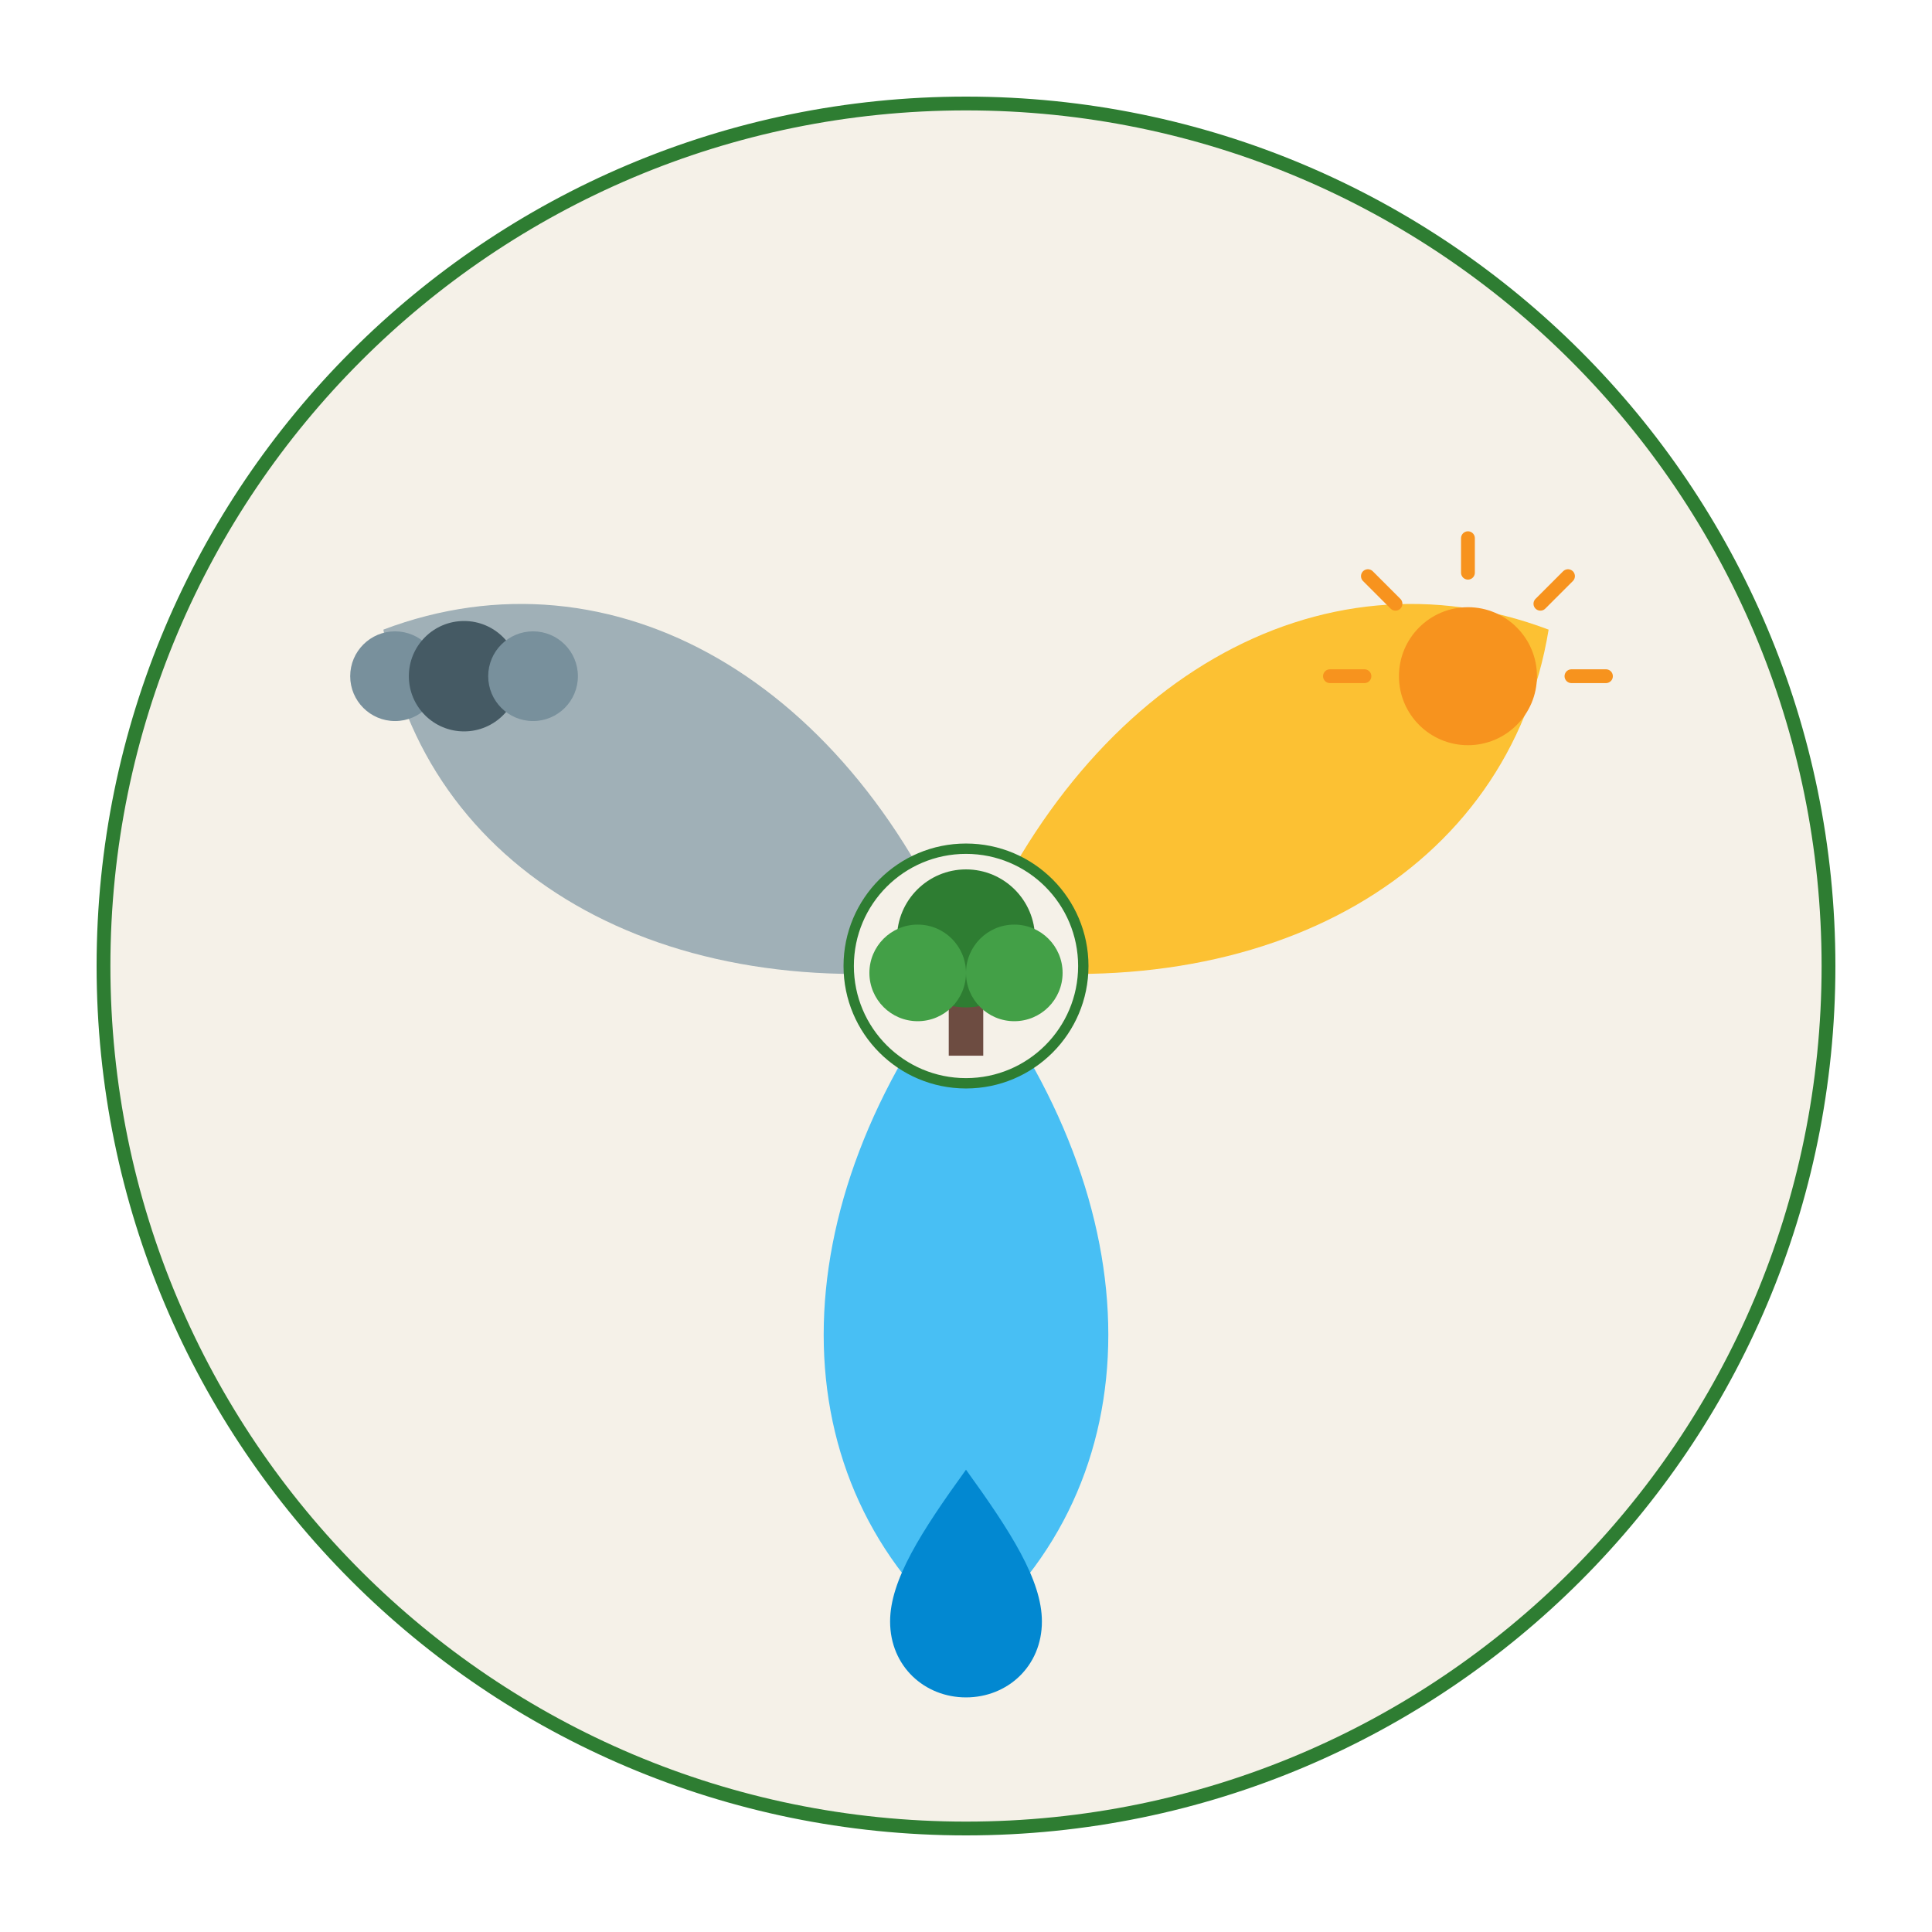
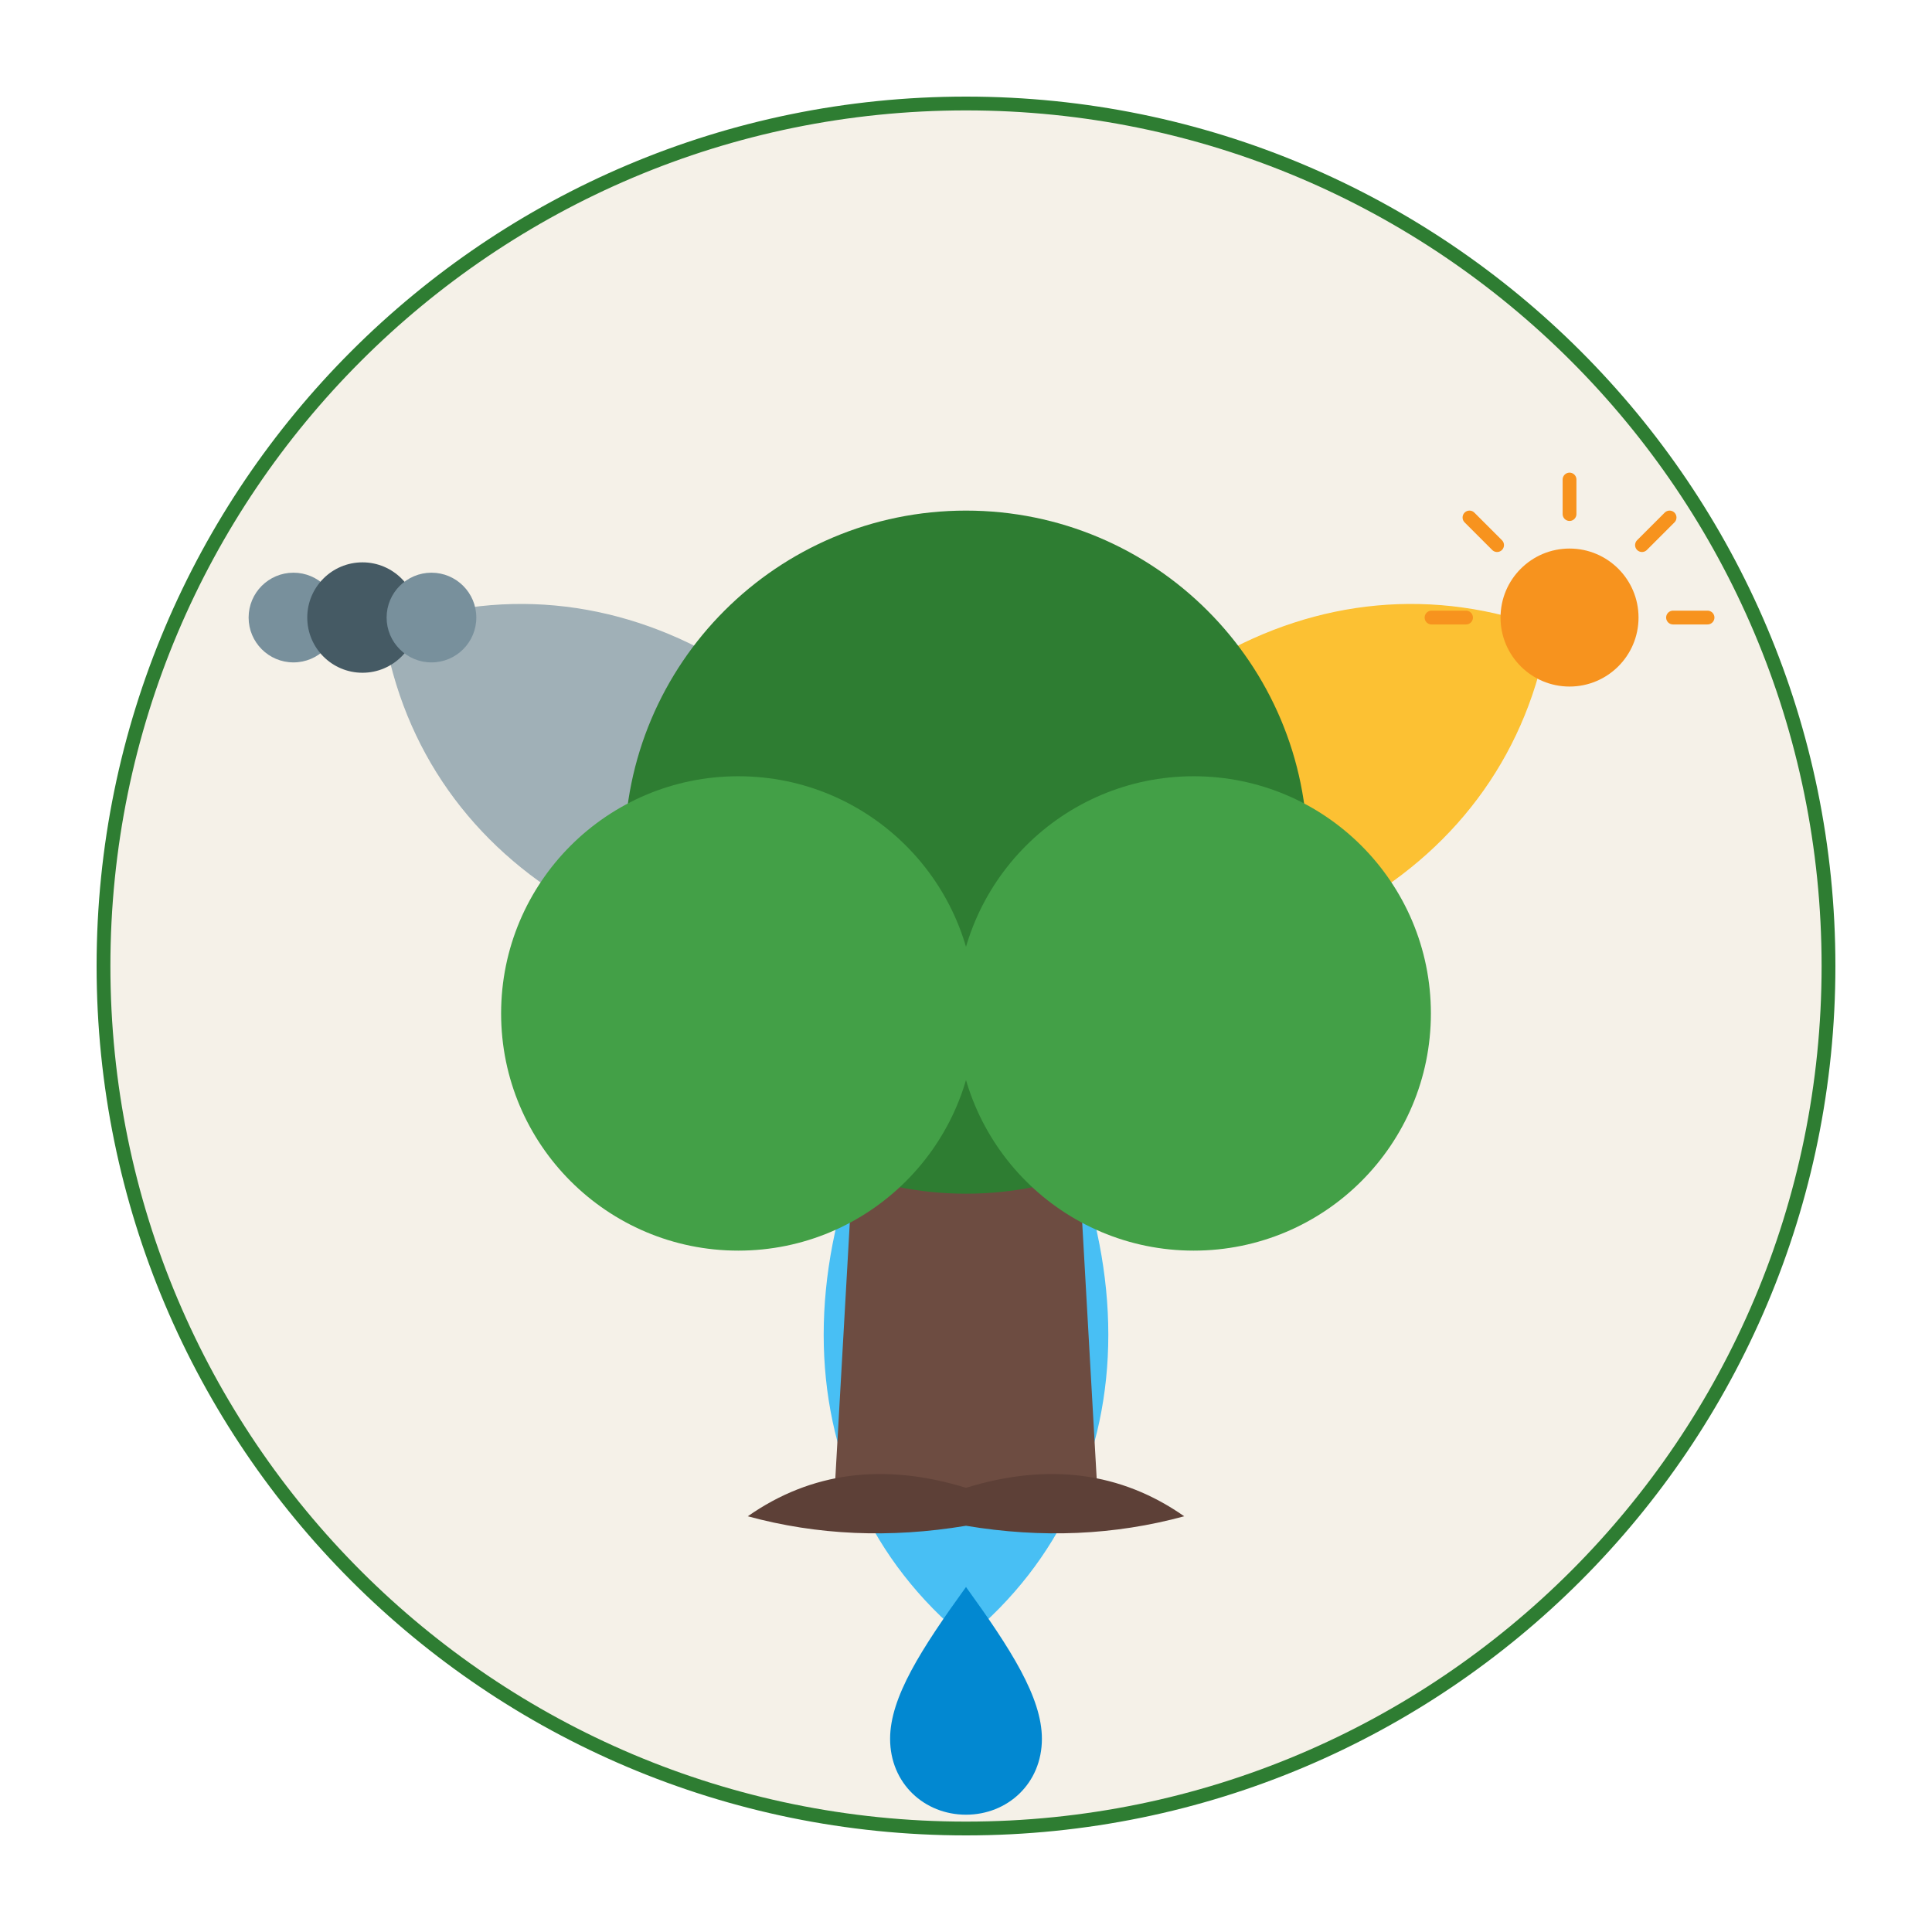
<svg xmlns="http://www.w3.org/2000/svg" width="560" height="560" viewBox="0 0 560 560" role="img">
  <circle cx="280" cy="280" r="250" fill="#F5F1E8" stroke="#2E7D32" stroke-width="4" />
  <g transform="translate(280,280)">
    <g opacity="0.85" transform="rotate(-60)">
      <path d="M0,0 C-55,-70 -55,-150 0,-195 C55,-150 55,-70 0,0 Z" fill="#90A4AE" />
    </g>
    <g opacity="0.85" transform="rotate(60)">
      <path d="M0,0 C-55,-70 -55,-150 0,-195 C55,-150 55,-70 0,0 Z" fill="#FDB813" />
    </g>
    <g opacity="0.85" transform="rotate(180)">
      <path d="M0,0 C-55,-70 -55,-150 0,-195 C55,-150 55,-70 0,0 Z" fill="#29B6F6" />
    </g>
-     <circle r="34" fill="#F5F1E8" stroke="#2E7D32" stroke-width="3" />
-     <g transform="rotate(-60) translate(0,-168) rotate(60)">
+     <circle r="46" fill="#F5F1E8" stroke="#2E7D32" stroke-width="3" />
+     <g transform="rotate(-60) translate(0,-202) rotate(60)">
      <circle cx="-20" cy="0" r="13" fill="#78909C" />
      <circle cx="0" cy="0" r="16" fill="#455A64" />
      <circle cx="20" cy="0" r="13" fill="#78909C" />
    </g>
-     <g transform="rotate(60) translate(0,-168) rotate(-60)">
+     <g transform="rotate(60) translate(0,-202) rotate(-60)">
      <circle r="20" fill="#F7931E" />
      <g stroke="#F7931E" stroke-width="4" stroke-linecap="round">
        <line x1="0" y1="-30" x2="0" y2="-40" />
        <line x1="21" y1="-21" x2="29" y2="-29" />
        <line x1="-21" y1="-21" x2="-29" y2="-29" />
        <line x1="30" y1="0" x2="40" y2="0" />
        <line x1="-30" y1="0" x2="-40" y2="0" />
      </g>
    </g>
-     <g transform="rotate(180) translate(0,-168) rotate(-180)">
+     <g transform="rotate(180) translate(0,-202) rotate(-180)">
      <path d="M0,-22 C13,-4 22,10 22,22 C22,35 12,44 0,44 C-12,44 -22,35 -22,22 C-22,10 -13,-4 0,-22 Z" fill="#0288D1" />
    </g>
-     <g>
-       <rect x="-5" y="0" width="10" height="26" fill="#6D4C41" />
-       <circle cx="0" cy="-8" r="20" fill="#2E7D32" />
-       <circle cx="-14" cy="2" r="14" fill="#43A047" />
-       <circle cx="14" cy="2" r="14" fill="#43A047" />
+     <g transform="scale(2.75)">
+       <path d="M-14,58 L-11,5 L-5,-13 L0,3 L5,-13 L11,5 L14,58 Z" fill="#6D4C41" />
+       <path d="M-23,58 Q-13,51 0,55 Q13,51 23,58 Q12,61 0,59 Q-12,61 -23,58 Z" fill="#5D4037" />
+       <circle cx="0" cy="-12" r="36" fill="#2E7D32" />
+       <circle cx="-24" cy="5" r="25" fill="#43A047" />
+       <circle cx="24" cy="5" r="25" fill="#43A047" />
    </g>
  </g>
</svg>
